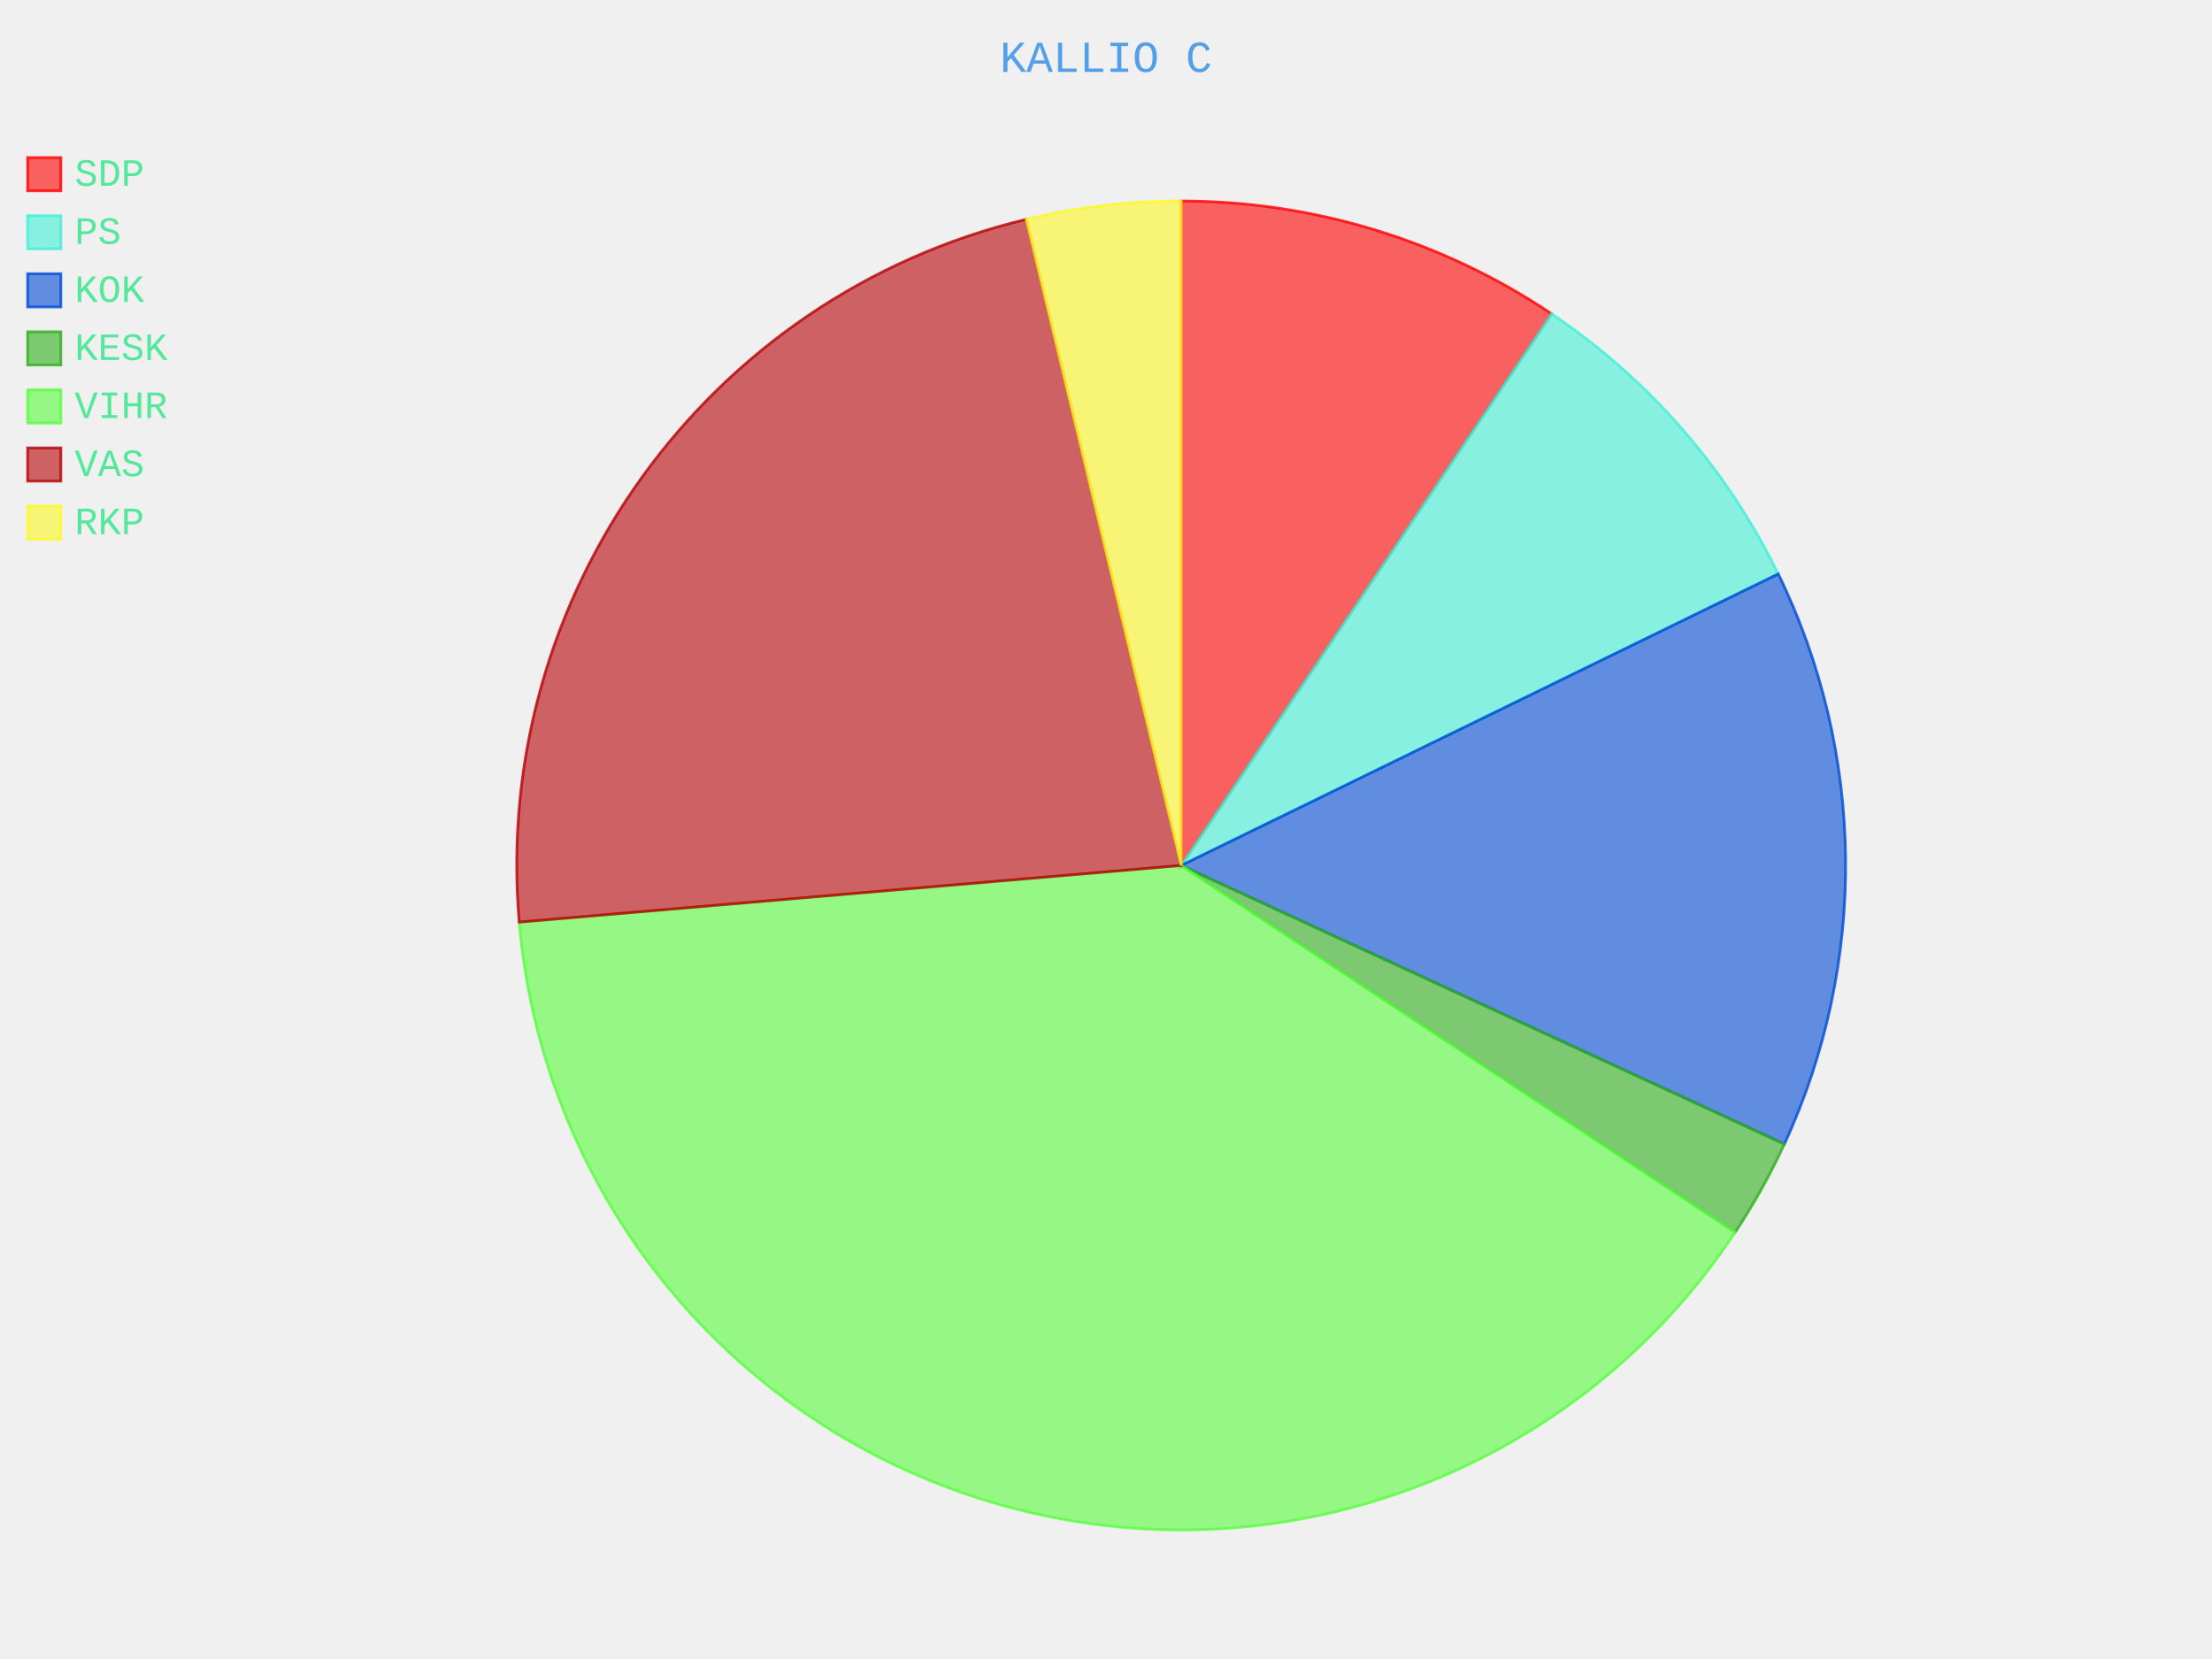
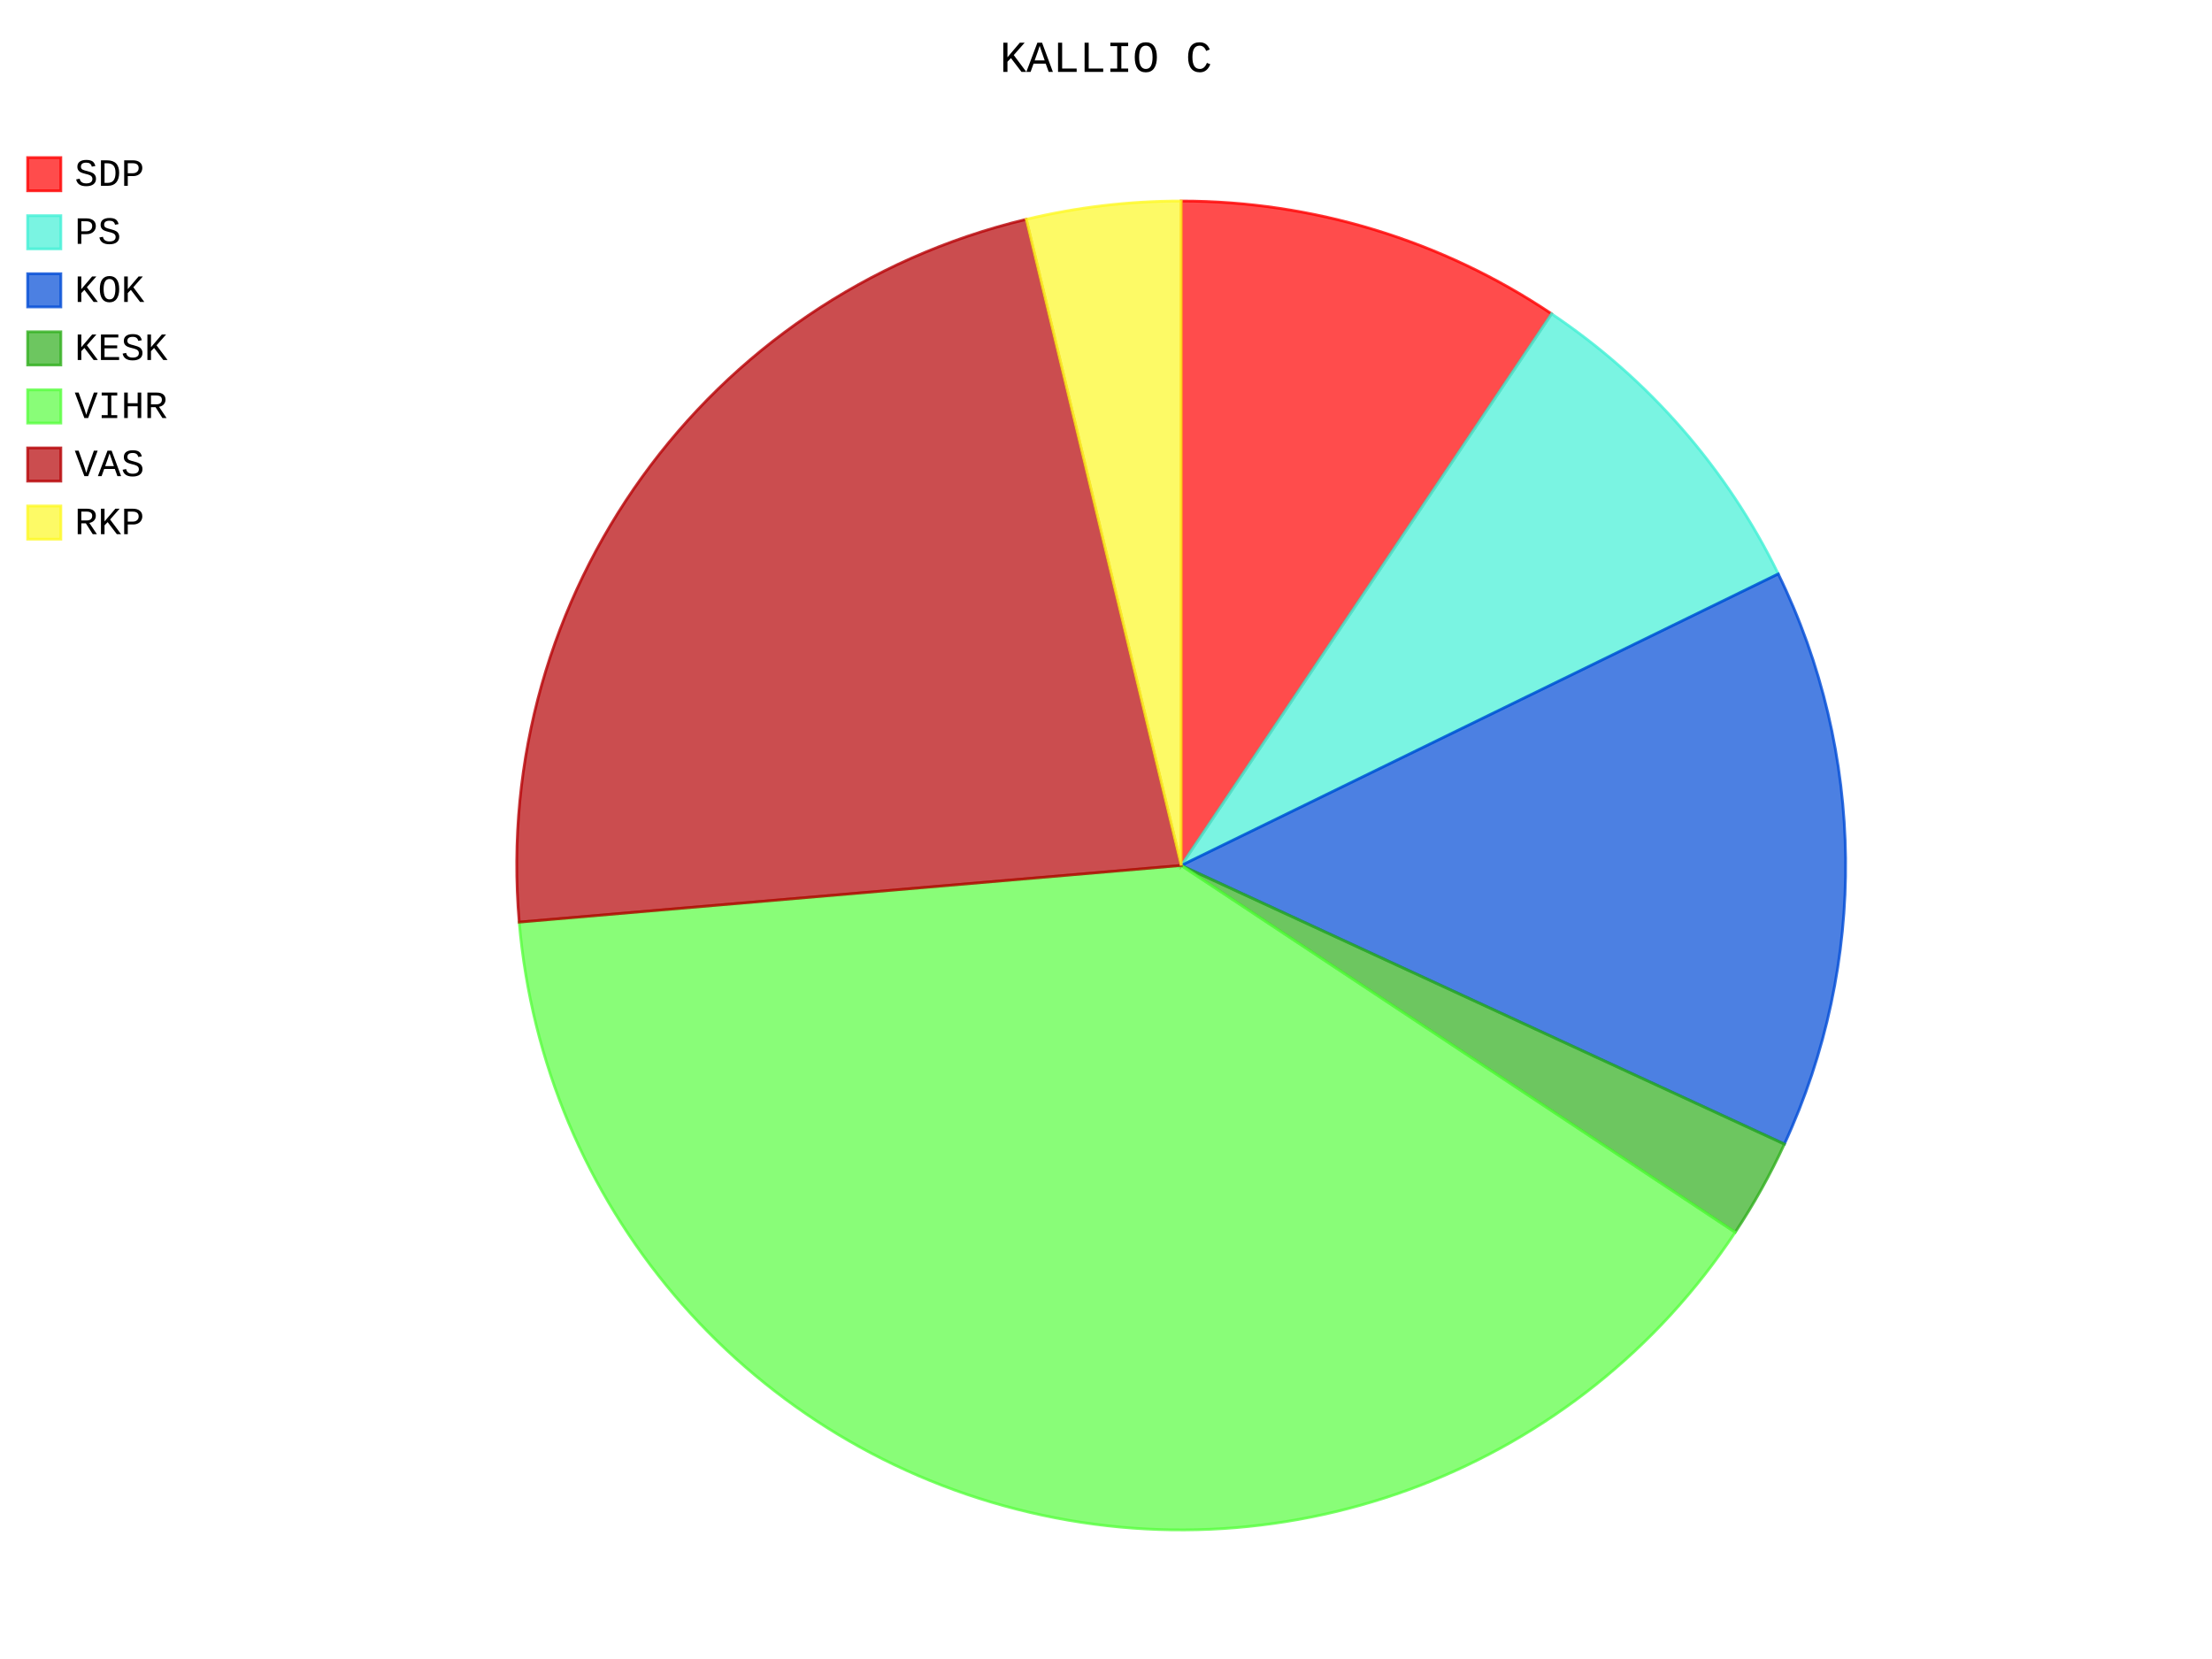
- <svg xmlns="http://www.w3.org/2000/svg" class="pygal-chart" id="chart-1df87fe8-8c4a-4747-9ddd-f2615e7711cb" viewBox="0 0 800 600">
+ <svg xmlns="http://www.w3.org/2000/svg" class="pygal-chart" id="chart-03da4a06-d095-47b6-a1c8-1a9618e782ca" viewBox="0 0 800 600">
  <defs>
-     <style type="text/css">#chart-1df87fe8-8c4a-4747-9ddd-f2615e7711cb{-webkit-user-select:none;-webkit-font-smoothing:antialiased;font-family:Consolas,"Liberation Mono",Menlo,Courier,monospace}#chart-1df87fe8-8c4a-4747-9ddd-f2615e7711cb .title{font-family:Consolas,"Liberation Mono",Menlo,Courier,monospace;font-size:16px}#chart-1df87fe8-8c4a-4747-9ddd-f2615e7711cb .legends .legend text{font-family:Consolas,"Liberation Mono",Menlo,Courier,monospace;font-size:14px}#chart-1df87fe8-8c4a-4747-9ddd-f2615e7711cb .axis text{font-family:Consolas,"Liberation Mono",Menlo,Courier,monospace;font-size:10px}#chart-1df87fe8-8c4a-4747-9ddd-f2615e7711cb .axis text.major{font-family:Consolas,"Liberation Mono",Menlo,Courier,monospace;font-size:10px}#chart-1df87fe8-8c4a-4747-9ddd-f2615e7711cb .text-overlay text.value{font-family:Consolas,"Liberation Mono",Menlo,Courier,monospace;font-size:16px}#chart-1df87fe8-8c4a-4747-9ddd-f2615e7711cb .text-overlay text.label{font-family:Consolas,"Liberation Mono",Menlo,Courier,monospace;font-size:10px}#chart-1df87fe8-8c4a-4747-9ddd-f2615e7711cb .tooltip{font-family:Consolas,"Liberation Mono",Menlo,Courier,monospace;font-size:14px}#chart-1df87fe8-8c4a-4747-9ddd-f2615e7711cb text.no_data{font-family:Consolas,"Liberation Mono",Menlo,Courier,monospace;font-size:64px}
- #chart-1df87fe8-8c4a-4747-9ddd-f2615e7711cb{background-color:transparent}#chart-1df87fe8-8c4a-4747-9ddd-f2615e7711cb path,#chart-1df87fe8-8c4a-4747-9ddd-f2615e7711cb line,#chart-1df87fe8-8c4a-4747-9ddd-f2615e7711cb rect,#chart-1df87fe8-8c4a-4747-9ddd-f2615e7711cb circle{-webkit-transition:1000ms ease-in;-moz-transition:1000ms ease-in;transition:1000ms ease-in}#chart-1df87fe8-8c4a-4747-9ddd-f2615e7711cb .graph &gt; .background{fill:transparent}#chart-1df87fe8-8c4a-4747-9ddd-f2615e7711cb .plot &gt; .background{fill:transparent}#chart-1df87fe8-8c4a-4747-9ddd-f2615e7711cb .graph{fill:#53E89B}#chart-1df87fe8-8c4a-4747-9ddd-f2615e7711cb text.no_data{fill:#53A0E8}#chart-1df87fe8-8c4a-4747-9ddd-f2615e7711cb .title{fill:#53A0E8}#chart-1df87fe8-8c4a-4747-9ddd-f2615e7711cb .legends .legend text{fill:#53E89B}#chart-1df87fe8-8c4a-4747-9ddd-f2615e7711cb .legends .legend:hover text{fill:#53A0E8}#chart-1df87fe8-8c4a-4747-9ddd-f2615e7711cb .axis .line{stroke:#53A0E8}#chart-1df87fe8-8c4a-4747-9ddd-f2615e7711cb .axis .guide.line{stroke:#630C0D}#chart-1df87fe8-8c4a-4747-9ddd-f2615e7711cb .axis .major.line{stroke:#53E89B}#chart-1df87fe8-8c4a-4747-9ddd-f2615e7711cb .axis text.major{fill:#53A0E8}#chart-1df87fe8-8c4a-4747-9ddd-f2615e7711cb .axis.y .guides:hover .guide.line,#chart-1df87fe8-8c4a-4747-9ddd-f2615e7711cb .line-graph .axis.x .guides:hover .guide.line,#chart-1df87fe8-8c4a-4747-9ddd-f2615e7711cb .stackedline-graph .axis.x .guides:hover .guide.line,#chart-1df87fe8-8c4a-4747-9ddd-f2615e7711cb .xy-graph .axis.x .guides:hover .guide.line{stroke:#53A0E8}#chart-1df87fe8-8c4a-4747-9ddd-f2615e7711cb .axis .guides:hover text{fill:#53A0E8}#chart-1df87fe8-8c4a-4747-9ddd-f2615e7711cb .reactive{fill-opacity:.6;stroke-opacity:.8}#chart-1df87fe8-8c4a-4747-9ddd-f2615e7711cb .ci{stroke:#53E89B}#chart-1df87fe8-8c4a-4747-9ddd-f2615e7711cb .reactive.active,#chart-1df87fe8-8c4a-4747-9ddd-f2615e7711cb .active .reactive{fill-opacity:.9;stroke-opacity:.9;stroke-width:4}#chart-1df87fe8-8c4a-4747-9ddd-f2615e7711cb .ci .reactive.active{stroke-width:1.5}#chart-1df87fe8-8c4a-4747-9ddd-f2615e7711cb .series text{fill:#53A0E8}#chart-1df87fe8-8c4a-4747-9ddd-f2615e7711cb .tooltip rect{fill:transparent;stroke:#53A0E8;-webkit-transition:opacity 1000ms ease-in;-moz-transition:opacity 1000ms ease-in;transition:opacity 1000ms ease-in}#chart-1df87fe8-8c4a-4747-9ddd-f2615e7711cb .tooltip .label{fill:#53E89B}#chart-1df87fe8-8c4a-4747-9ddd-f2615e7711cb .tooltip .label{fill:#53E89B}#chart-1df87fe8-8c4a-4747-9ddd-f2615e7711cb .tooltip .legend{font-size:.8em;fill:#630C0D}#chart-1df87fe8-8c4a-4747-9ddd-f2615e7711cb .tooltip .x_label{font-size:.6em;fill:#53A0E8}#chart-1df87fe8-8c4a-4747-9ddd-f2615e7711cb .tooltip .xlink{font-size:.5em;text-decoration:underline}#chart-1df87fe8-8c4a-4747-9ddd-f2615e7711cb .tooltip .value{font-size:1.5em}#chart-1df87fe8-8c4a-4747-9ddd-f2615e7711cb .bound{font-size:.5em}#chart-1df87fe8-8c4a-4747-9ddd-f2615e7711cb .max-value{font-size:.75em;fill:#630C0D}#chart-1df87fe8-8c4a-4747-9ddd-f2615e7711cb .map-element{fill:transparent;stroke:#630C0D !important}#chart-1df87fe8-8c4a-4747-9ddd-f2615e7711cb .map-element .reactive{fill-opacity:inherit;stroke-opacity:inherit}#chart-1df87fe8-8c4a-4747-9ddd-f2615e7711cb .color-0,#chart-1df87fe8-8c4a-4747-9ddd-f2615e7711cb .color-0 a:visited{stroke:#ff0000;fill:#ff0000}#chart-1df87fe8-8c4a-4747-9ddd-f2615e7711cb .color-1,#chart-1df87fe8-8c4a-4747-9ddd-f2615e7711cb .color-1 a:visited{stroke:#42f0d6;fill:#42f0d6}#chart-1df87fe8-8c4a-4747-9ddd-f2615e7711cb .color-2,#chart-1df87fe8-8c4a-4747-9ddd-f2615e7711cb .color-2 a:visited{stroke:#004bd6;fill:#004bd6}#chart-1df87fe8-8c4a-4747-9ddd-f2615e7711cb .color-3,#chart-1df87fe8-8c4a-4747-9ddd-f2615e7711cb .color-3 a:visited{stroke:#30af1d;fill:#30af1d}#chart-1df87fe8-8c4a-4747-9ddd-f2615e7711cb .color-4,#chart-1df87fe8-8c4a-4747-9ddd-f2615e7711cb .color-4 a:visited{stroke:#58fd3f;fill:#58fd3f}#chart-1df87fe8-8c4a-4747-9ddd-f2615e7711cb .color-5,#chart-1df87fe8-8c4a-4747-9ddd-f2615e7711cb .color-5 a:visited{stroke:#b60205;fill:#b60205}#chart-1df87fe8-8c4a-4747-9ddd-f2615e7711cb .color-6,#chart-1df87fe8-8c4a-4747-9ddd-f2615e7711cb .color-6 a:visited{stroke:#fdf926;fill:#fdf926}#chart-1df87fe8-8c4a-4747-9ddd-f2615e7711cb .text-overlay .color-0 text{fill:black}#chart-1df87fe8-8c4a-4747-9ddd-f2615e7711cb .text-overlay .color-1 text{fill:black}#chart-1df87fe8-8c4a-4747-9ddd-f2615e7711cb .text-overlay .color-2 text{fill:black}#chart-1df87fe8-8c4a-4747-9ddd-f2615e7711cb .text-overlay .color-3 text{fill:black}#chart-1df87fe8-8c4a-4747-9ddd-f2615e7711cb .text-overlay .color-4 text{fill:black}#chart-1df87fe8-8c4a-4747-9ddd-f2615e7711cb .text-overlay .color-5 text{fill:black}#chart-1df87fe8-8c4a-4747-9ddd-f2615e7711cb .text-overlay .color-6 text{fill:black}
- #chart-1df87fe8-8c4a-4747-9ddd-f2615e7711cb text.no_data{text-anchor:middle}#chart-1df87fe8-8c4a-4747-9ddd-f2615e7711cb .guide.line{fill:none}#chart-1df87fe8-8c4a-4747-9ddd-f2615e7711cb .centered{text-anchor:middle}#chart-1df87fe8-8c4a-4747-9ddd-f2615e7711cb .title{text-anchor:middle}#chart-1df87fe8-8c4a-4747-9ddd-f2615e7711cb .legends .legend text{fill-opacity:1}#chart-1df87fe8-8c4a-4747-9ddd-f2615e7711cb .axis.x text{text-anchor:middle}#chart-1df87fe8-8c4a-4747-9ddd-f2615e7711cb .axis.x:not(.web) text[transform]{text-anchor:start}#chart-1df87fe8-8c4a-4747-9ddd-f2615e7711cb .axis.x:not(.web) text[transform].backwards{text-anchor:end}#chart-1df87fe8-8c4a-4747-9ddd-f2615e7711cb .axis.y text{text-anchor:end}#chart-1df87fe8-8c4a-4747-9ddd-f2615e7711cb .axis.y text[transform].backwards{text-anchor:start}#chart-1df87fe8-8c4a-4747-9ddd-f2615e7711cb .axis.y2 text{text-anchor:start}#chart-1df87fe8-8c4a-4747-9ddd-f2615e7711cb .axis.y2 text[transform].backwards{text-anchor:end}#chart-1df87fe8-8c4a-4747-9ddd-f2615e7711cb .axis .guide.line{stroke-dasharray:4,4}#chart-1df87fe8-8c4a-4747-9ddd-f2615e7711cb .axis .major.guide.line{stroke-dasharray:6,6}#chart-1df87fe8-8c4a-4747-9ddd-f2615e7711cb .horizontal .axis.y .guide.line,#chart-1df87fe8-8c4a-4747-9ddd-f2615e7711cb .horizontal .axis.y2 .guide.line,#chart-1df87fe8-8c4a-4747-9ddd-f2615e7711cb .vertical .axis.x .guide.line{opacity:0}#chart-1df87fe8-8c4a-4747-9ddd-f2615e7711cb .horizontal .axis.always_show .guide.line,#chart-1df87fe8-8c4a-4747-9ddd-f2615e7711cb .vertical .axis.always_show .guide.line{opacity:1 !important}#chart-1df87fe8-8c4a-4747-9ddd-f2615e7711cb .axis.y .guides:hover .guide.line,#chart-1df87fe8-8c4a-4747-9ddd-f2615e7711cb .axis.y2 .guides:hover .guide.line,#chart-1df87fe8-8c4a-4747-9ddd-f2615e7711cb .axis.x .guides:hover .guide.line{opacity:1}#chart-1df87fe8-8c4a-4747-9ddd-f2615e7711cb .axis .guides:hover text{opacity:1}#chart-1df87fe8-8c4a-4747-9ddd-f2615e7711cb .nofill{fill:none}#chart-1df87fe8-8c4a-4747-9ddd-f2615e7711cb .subtle-fill{fill-opacity:.2}#chart-1df87fe8-8c4a-4747-9ddd-f2615e7711cb .dot{stroke-width:1px;fill-opacity:1}#chart-1df87fe8-8c4a-4747-9ddd-f2615e7711cb .dot.active{stroke-width:5px}#chart-1df87fe8-8c4a-4747-9ddd-f2615e7711cb .dot.negative{fill:transparent}#chart-1df87fe8-8c4a-4747-9ddd-f2615e7711cb text,#chart-1df87fe8-8c4a-4747-9ddd-f2615e7711cb tspan{stroke:none !important}#chart-1df87fe8-8c4a-4747-9ddd-f2615e7711cb .series text.active{opacity:1}#chart-1df87fe8-8c4a-4747-9ddd-f2615e7711cb .tooltip rect{fill-opacity:.95;stroke-width:.5}#chart-1df87fe8-8c4a-4747-9ddd-f2615e7711cb .tooltip text{fill-opacity:1}#chart-1df87fe8-8c4a-4747-9ddd-f2615e7711cb .showable{visibility:hidden}#chart-1df87fe8-8c4a-4747-9ddd-f2615e7711cb .showable.shown{visibility:visible}#chart-1df87fe8-8c4a-4747-9ddd-f2615e7711cb .gauge-background{fill:rgba(229,229,229,1);stroke:none}#chart-1df87fe8-8c4a-4747-9ddd-f2615e7711cb .bg-lines{stroke:transparent;stroke-width:2px}</style>
+     <style type="text/css">#chart-03da4a06-d095-47b6-a1c8-1a9618e782ca{-webkit-user-select:none;-webkit-font-smoothing:antialiased;font-family:Consolas,"Liberation Mono",Menlo,Courier,monospace}#chart-03da4a06-d095-47b6-a1c8-1a9618e782ca .title{font-family:Consolas,"Liberation Mono",Menlo,Courier,monospace;font-size:16px}#chart-03da4a06-d095-47b6-a1c8-1a9618e782ca .legends .legend text{font-family:Consolas,"Liberation Mono",Menlo,Courier,monospace;font-size:14px}#chart-03da4a06-d095-47b6-a1c8-1a9618e782ca .axis text{font-family:Consolas,"Liberation Mono",Menlo,Courier,monospace;font-size:10px}#chart-03da4a06-d095-47b6-a1c8-1a9618e782ca .axis text.major{font-family:Consolas,"Liberation Mono",Menlo,Courier,monospace;font-size:10px}#chart-03da4a06-d095-47b6-a1c8-1a9618e782ca .text-overlay text.value{font-family:Consolas,"Liberation Mono",Menlo,Courier,monospace;font-size:16px}#chart-03da4a06-d095-47b6-a1c8-1a9618e782ca .text-overlay text.label{font-family:Consolas,"Liberation Mono",Menlo,Courier,monospace;font-size:10px}#chart-03da4a06-d095-47b6-a1c8-1a9618e782ca .tooltip{font-family:Consolas,"Liberation Mono",Menlo,Courier,monospace;font-size:14px}#chart-03da4a06-d095-47b6-a1c8-1a9618e782ca text.no_data{font-family:Consolas,"Liberation Mono",Menlo,Courier,monospace;font-size:64px}
+ #chart-03da4a06-d095-47b6-a1c8-1a9618e782ca{background-color:#ffffff}#chart-03da4a06-d095-47b6-a1c8-1a9618e782ca path,#chart-03da4a06-d095-47b6-a1c8-1a9618e782ca line,#chart-03da4a06-d095-47b6-a1c8-1a9618e782ca rect,#chart-03da4a06-d095-47b6-a1c8-1a9618e782ca circle{-webkit-transition:300ms ease-in;-moz-transition:300ms ease-in;transition:300ms ease-in}#chart-03da4a06-d095-47b6-a1c8-1a9618e782ca .graph &gt; .background{fill:#ffffff}#chart-03da4a06-d095-47b6-a1c8-1a9618e782ca .plot &gt; .background{fill:#ffffff}#chart-03da4a06-d095-47b6-a1c8-1a9618e782ca .graph{fill:#000000}#chart-03da4a06-d095-47b6-a1c8-1a9618e782ca text.no_data{fill:#000000}#chart-03da4a06-d095-47b6-a1c8-1a9618e782ca .title{fill:#000000}#chart-03da4a06-d095-47b6-a1c8-1a9618e782ca .legends .legend text{fill:#000000}#chart-03da4a06-d095-47b6-a1c8-1a9618e782ca .legends .legend:hover text{fill:#000000}#chart-03da4a06-d095-47b6-a1c8-1a9618e782ca .axis .line{stroke:#000000}#chart-03da4a06-d095-47b6-a1c8-1a9618e782ca .axis .guide.line{stroke:#000000}#chart-03da4a06-d095-47b6-a1c8-1a9618e782ca .axis .major.line{stroke:#000000}#chart-03da4a06-d095-47b6-a1c8-1a9618e782ca .axis text.major{fill:#000000}#chart-03da4a06-d095-47b6-a1c8-1a9618e782ca .axis.y .guides:hover .guide.line,#chart-03da4a06-d095-47b6-a1c8-1a9618e782ca .line-graph .axis.x .guides:hover .guide.line,#chart-03da4a06-d095-47b6-a1c8-1a9618e782ca .stackedline-graph .axis.x .guides:hover .guide.line,#chart-03da4a06-d095-47b6-a1c8-1a9618e782ca .xy-graph .axis.x .guides:hover .guide.line{stroke:#000000}#chart-03da4a06-d095-47b6-a1c8-1a9618e782ca .axis .guides:hover text{fill:#000000}#chart-03da4a06-d095-47b6-a1c8-1a9618e782ca .reactive{fill-opacity:.7;stroke-opacity:.8}#chart-03da4a06-d095-47b6-a1c8-1a9618e782ca .ci{stroke:#000000}#chart-03da4a06-d095-47b6-a1c8-1a9618e782ca .reactive.active,#chart-03da4a06-d095-47b6-a1c8-1a9618e782ca .active .reactive{fill-opacity:.9;stroke-opacity:.9;stroke-width:4}#chart-03da4a06-d095-47b6-a1c8-1a9618e782ca .ci .reactive.active{stroke-width:1.5}#chart-03da4a06-d095-47b6-a1c8-1a9618e782ca .series text{fill:#000000}#chart-03da4a06-d095-47b6-a1c8-1a9618e782ca .tooltip rect{fill:#ffffff;stroke:#000000;-webkit-transition:opacity 300ms ease-in;-moz-transition:opacity 300ms ease-in;transition:opacity 300ms ease-in}#chart-03da4a06-d095-47b6-a1c8-1a9618e782ca .tooltip .label{fill:#000000}#chart-03da4a06-d095-47b6-a1c8-1a9618e782ca .tooltip .label{fill:#000000}#chart-03da4a06-d095-47b6-a1c8-1a9618e782ca .tooltip .legend{font-size:.8em;fill:#000000}#chart-03da4a06-d095-47b6-a1c8-1a9618e782ca .tooltip .x_label{font-size:.6em;fill:#000000}#chart-03da4a06-d095-47b6-a1c8-1a9618e782ca .tooltip .xlink{font-size:.5em;text-decoration:underline}#chart-03da4a06-d095-47b6-a1c8-1a9618e782ca .tooltip .value{font-size:1.5em}#chart-03da4a06-d095-47b6-a1c8-1a9618e782ca .bound{font-size:.5em}#chart-03da4a06-d095-47b6-a1c8-1a9618e782ca .max-value{font-size:.75em;fill:#000000}#chart-03da4a06-d095-47b6-a1c8-1a9618e782ca .map-element{fill:#ffffff;stroke:#000000 !important}#chart-03da4a06-d095-47b6-a1c8-1a9618e782ca .map-element .reactive{fill-opacity:inherit;stroke-opacity:inherit}#chart-03da4a06-d095-47b6-a1c8-1a9618e782ca .color-0,#chart-03da4a06-d095-47b6-a1c8-1a9618e782ca .color-0 a:visited{stroke:#ff0000;fill:#ff0000}#chart-03da4a06-d095-47b6-a1c8-1a9618e782ca .color-1,#chart-03da4a06-d095-47b6-a1c8-1a9618e782ca .color-1 a:visited{stroke:#42f0d6;fill:#42f0d6}#chart-03da4a06-d095-47b6-a1c8-1a9618e782ca .color-2,#chart-03da4a06-d095-47b6-a1c8-1a9618e782ca .color-2 a:visited{stroke:#004bd6;fill:#004bd6}#chart-03da4a06-d095-47b6-a1c8-1a9618e782ca .color-3,#chart-03da4a06-d095-47b6-a1c8-1a9618e782ca .color-3 a:visited{stroke:#30af1d;fill:#30af1d}#chart-03da4a06-d095-47b6-a1c8-1a9618e782ca .color-4,#chart-03da4a06-d095-47b6-a1c8-1a9618e782ca .color-4 a:visited{stroke:#58fd3f;fill:#58fd3f}#chart-03da4a06-d095-47b6-a1c8-1a9618e782ca .color-5,#chart-03da4a06-d095-47b6-a1c8-1a9618e782ca .color-5 a:visited{stroke:#b60205;fill:#b60205}#chart-03da4a06-d095-47b6-a1c8-1a9618e782ca .color-6,#chart-03da4a06-d095-47b6-a1c8-1a9618e782ca .color-6 a:visited{stroke:#fdf926;fill:#fdf926}#chart-03da4a06-d095-47b6-a1c8-1a9618e782ca .text-overlay .color-0 text{fill:black}#chart-03da4a06-d095-47b6-a1c8-1a9618e782ca .text-overlay .color-1 text{fill:black}#chart-03da4a06-d095-47b6-a1c8-1a9618e782ca .text-overlay .color-2 text{fill:black}#chart-03da4a06-d095-47b6-a1c8-1a9618e782ca .text-overlay .color-3 text{fill:black}#chart-03da4a06-d095-47b6-a1c8-1a9618e782ca .text-overlay .color-4 text{fill:black}#chart-03da4a06-d095-47b6-a1c8-1a9618e782ca .text-overlay .color-5 text{fill:black}#chart-03da4a06-d095-47b6-a1c8-1a9618e782ca .text-overlay .color-6 text{fill:black}
+ #chart-03da4a06-d095-47b6-a1c8-1a9618e782ca text.no_data{text-anchor:middle}#chart-03da4a06-d095-47b6-a1c8-1a9618e782ca .guide.line{fill:none}#chart-03da4a06-d095-47b6-a1c8-1a9618e782ca .centered{text-anchor:middle}#chart-03da4a06-d095-47b6-a1c8-1a9618e782ca .title{text-anchor:middle}#chart-03da4a06-d095-47b6-a1c8-1a9618e782ca .legends .legend text{fill-opacity:1}#chart-03da4a06-d095-47b6-a1c8-1a9618e782ca .axis.x text{text-anchor:middle}#chart-03da4a06-d095-47b6-a1c8-1a9618e782ca .axis.x:not(.web) text[transform]{text-anchor:start}#chart-03da4a06-d095-47b6-a1c8-1a9618e782ca .axis.x:not(.web) text[transform].backwards{text-anchor:end}#chart-03da4a06-d095-47b6-a1c8-1a9618e782ca .axis.y text{text-anchor:end}#chart-03da4a06-d095-47b6-a1c8-1a9618e782ca .axis.y text[transform].backwards{text-anchor:start}#chart-03da4a06-d095-47b6-a1c8-1a9618e782ca .axis.y2 text{text-anchor:start}#chart-03da4a06-d095-47b6-a1c8-1a9618e782ca .axis.y2 text[transform].backwards{text-anchor:end}#chart-03da4a06-d095-47b6-a1c8-1a9618e782ca .axis .guide.line{stroke-dasharray:4,4}#chart-03da4a06-d095-47b6-a1c8-1a9618e782ca .axis .major.guide.line{stroke-dasharray:6,6}#chart-03da4a06-d095-47b6-a1c8-1a9618e782ca .horizontal .axis.y .guide.line,#chart-03da4a06-d095-47b6-a1c8-1a9618e782ca .horizontal .axis.y2 .guide.line,#chart-03da4a06-d095-47b6-a1c8-1a9618e782ca .vertical .axis.x .guide.line{opacity:0}#chart-03da4a06-d095-47b6-a1c8-1a9618e782ca .horizontal .axis.always_show .guide.line,#chart-03da4a06-d095-47b6-a1c8-1a9618e782ca .vertical .axis.always_show .guide.line{opacity:1 !important}#chart-03da4a06-d095-47b6-a1c8-1a9618e782ca .axis.y .guides:hover .guide.line,#chart-03da4a06-d095-47b6-a1c8-1a9618e782ca .axis.y2 .guides:hover .guide.line,#chart-03da4a06-d095-47b6-a1c8-1a9618e782ca .axis.x .guides:hover .guide.line{opacity:1}#chart-03da4a06-d095-47b6-a1c8-1a9618e782ca .axis .guides:hover text{opacity:1}#chart-03da4a06-d095-47b6-a1c8-1a9618e782ca .nofill{fill:none}#chart-03da4a06-d095-47b6-a1c8-1a9618e782ca .subtle-fill{fill-opacity:.2}#chart-03da4a06-d095-47b6-a1c8-1a9618e782ca .dot{stroke-width:1px;fill-opacity:1}#chart-03da4a06-d095-47b6-a1c8-1a9618e782ca .dot.active{stroke-width:5px}#chart-03da4a06-d095-47b6-a1c8-1a9618e782ca .dot.negative{fill:transparent}#chart-03da4a06-d095-47b6-a1c8-1a9618e782ca text,#chart-03da4a06-d095-47b6-a1c8-1a9618e782ca tspan{stroke:none !important}#chart-03da4a06-d095-47b6-a1c8-1a9618e782ca .series text.active{opacity:1}#chart-03da4a06-d095-47b6-a1c8-1a9618e782ca .tooltip rect{fill-opacity:.95;stroke-width:.5}#chart-03da4a06-d095-47b6-a1c8-1a9618e782ca .tooltip text{fill-opacity:1}#chart-03da4a06-d095-47b6-a1c8-1a9618e782ca .showable{visibility:hidden}#chart-03da4a06-d095-47b6-a1c8-1a9618e782ca .showable.shown{visibility:visible}#chart-03da4a06-d095-47b6-a1c8-1a9618e782ca .gauge-background{fill:rgba(229,229,229,1);stroke:none}#chart-03da4a06-d095-47b6-a1c8-1a9618e782ca .bg-lines{stroke:#ffffff;stroke-width:2px}</style>
  </defs>
  <g class="graph pie-graph vertical">
    <rect class="background" height="600" width="800" x="0" y="0" />
    <g class="plot" transform="translate(75, 46)">
      <rect class="background" height="534" width="704.4" x="0" y="0" />
      <g class="series serie-0 color-0">
        <g class="slices">
          <g class="slice">
            <path class="slice reactive tooltip-trigger" d="M352.2 26.7 A240.3 240.3 0 0 1 486.151 67.498 L352.2 267 A0 0 0 0 0 352.2 267 z" />
          </g>
        </g>
      </g>
      <g class="series serie-1 color-1">
        <g class="slices">
          <g class="slice">
            <path class="slice reactive tooltip-trigger" d="M486.151 67.498 A240.3 240.3 0 0 1 568.133 161.563 L352.2 267 A0 0 0 0 0 352.2 267 z" />
          </g>
        </g>
      </g>
      <g class="series serie-2 color-2">
        <g class="slices">
          <g class="slice">
            <path class="slice reactive tooltip-trigger" d="M568.133 161.563 A240.3 240.3 0 0 1 570.353 367.764 L352.2 267 A0 0 0 0 0 352.2 267 z" />
          </g>
        </g>
      </g>
      <g class="series serie-3 color-3">
        <g class="slices">
          <g class="slice">
            <path class="slice reactive tooltip-trigger" d="M570.353 367.764 A240.3 240.3 0 0 1 552.563 399.66 L352.2 267 A0 0 0 0 0 352.2 267 z" />
          </g>
        </g>
      </g>
      <g class="series serie-4 color-4">
        <g class="slices">
          <g class="slice">
            <path class="slice reactive tooltip-trigger" d="M552.563 399.66 A240.3 240.3 0 0 1 112.776 287.495 L352.2 267 A0 0 0 0 0 352.2 267 z" />
          </g>
        </g>
      </g>
      <g class="series serie-5 color-5">
        <g class="slices">
          <g class="slice">
            <path class="slice reactive tooltip-trigger" d="M112.776 287.495 A240.3 240.3 0 0 1 296.162 33.325 L352.2 267 A0 0 0 0 0 352.2 267 z" />
          </g>
        </g>
      </g>
      <g class="series serie-6 color-6">
        <g class="slices">
          <g class="slice">
            <path class="slice reactive tooltip-trigger" d="M296.162 33.325 A240.3 240.3 0 0 1 352.2 26.7 L352.2 267 A0 0 0 0 0 352.2 267 z" />
          </g>
        </g>
      </g>
    </g>
    <g class="titles">
      <text class="title plot_title" x="400.0" y="26">KALLIO C</text>
    </g>
    <g class="plot overlay" transform="translate(75, 46)">
      <g class="series serie-0 color-0" />
      <g class="series serie-1 color-1" />
      <g class="series serie-2 color-2" />
      <g class="series serie-3 color-3" />
      <g class="series serie-4 color-4" />
      <g class="series serie-5 color-5" />
      <g class="series serie-6 color-6" />
    </g>
    <g class="plot text-overlay" transform="translate(75, 46)">
      <g class="series serie-0 color-0" />
      <g class="series serie-1 color-1" />
      <g class="series serie-2 color-2" />
      <g class="series serie-3 color-3" />
      <g class="series serie-4 color-4" />
      <g class="series serie-5 color-5" />
      <g class="series serie-6 color-6" />
    </g>
    <g class="plot tooltip-overlay" transform="translate(75, 46)">
      <g class="tooltip" style="opacity: 0" transform="translate(0 0)">
        <rect class="tooltip-box" height="0" rx="0" ry="0" width="0" />
        <g class="text" />
      </g>
    </g>
    <g class="legends" transform="translate(10, 56)">
      <g class="legend reactive activate-serie" id="activate-serie-0">
        <rect class="color-0 reactive" height="12" width="12" x="0.0" y="1.0" />
        <text x="17.0" y="11.2">SDP</text>
      </g>
      <g class="legend reactive activate-serie" id="activate-serie-1">
        <rect class="color-1 reactive" height="12" width="12" x="0.0" y="22.0" />
        <text x="17.0" y="32.2">PS</text>
      </g>
      <g class="legend reactive activate-serie" id="activate-serie-2">
        <rect class="color-2 reactive" height="12" width="12" x="0.0" y="43.0" />
        <text x="17.0" y="53.2">KOK</text>
      </g>
      <g class="legend reactive activate-serie" id="activate-serie-3">
        <rect class="color-3 reactive" height="12" width="12" x="0.0" y="64.0" />
        <text x="17.0" y="74.2">KESK</text>
      </g>
      <g class="legend reactive activate-serie" id="activate-serie-4">
        <rect class="color-4 reactive" height="12" width="12" x="0.0" y="85.0" />
        <text x="17.0" y="95.2">VIHR</text>
      </g>
      <g class="legend reactive activate-serie" id="activate-serie-5">
        <rect class="color-5 reactive" height="12" width="12" x="0.0" y="106.0" />
        <text x="17.0" y="116.2">VAS</text>
      </g>
      <g class="legend reactive activate-serie" id="activate-serie-6">
        <rect class="color-6 reactive" height="12" width="12" x="0.0" y="127.0" />
        <text x="17.0" y="137.2">RKP</text>
      </g>
    </g>
    <g class="legends" transform="translate(790, 56)" />
  </g>
</svg>
